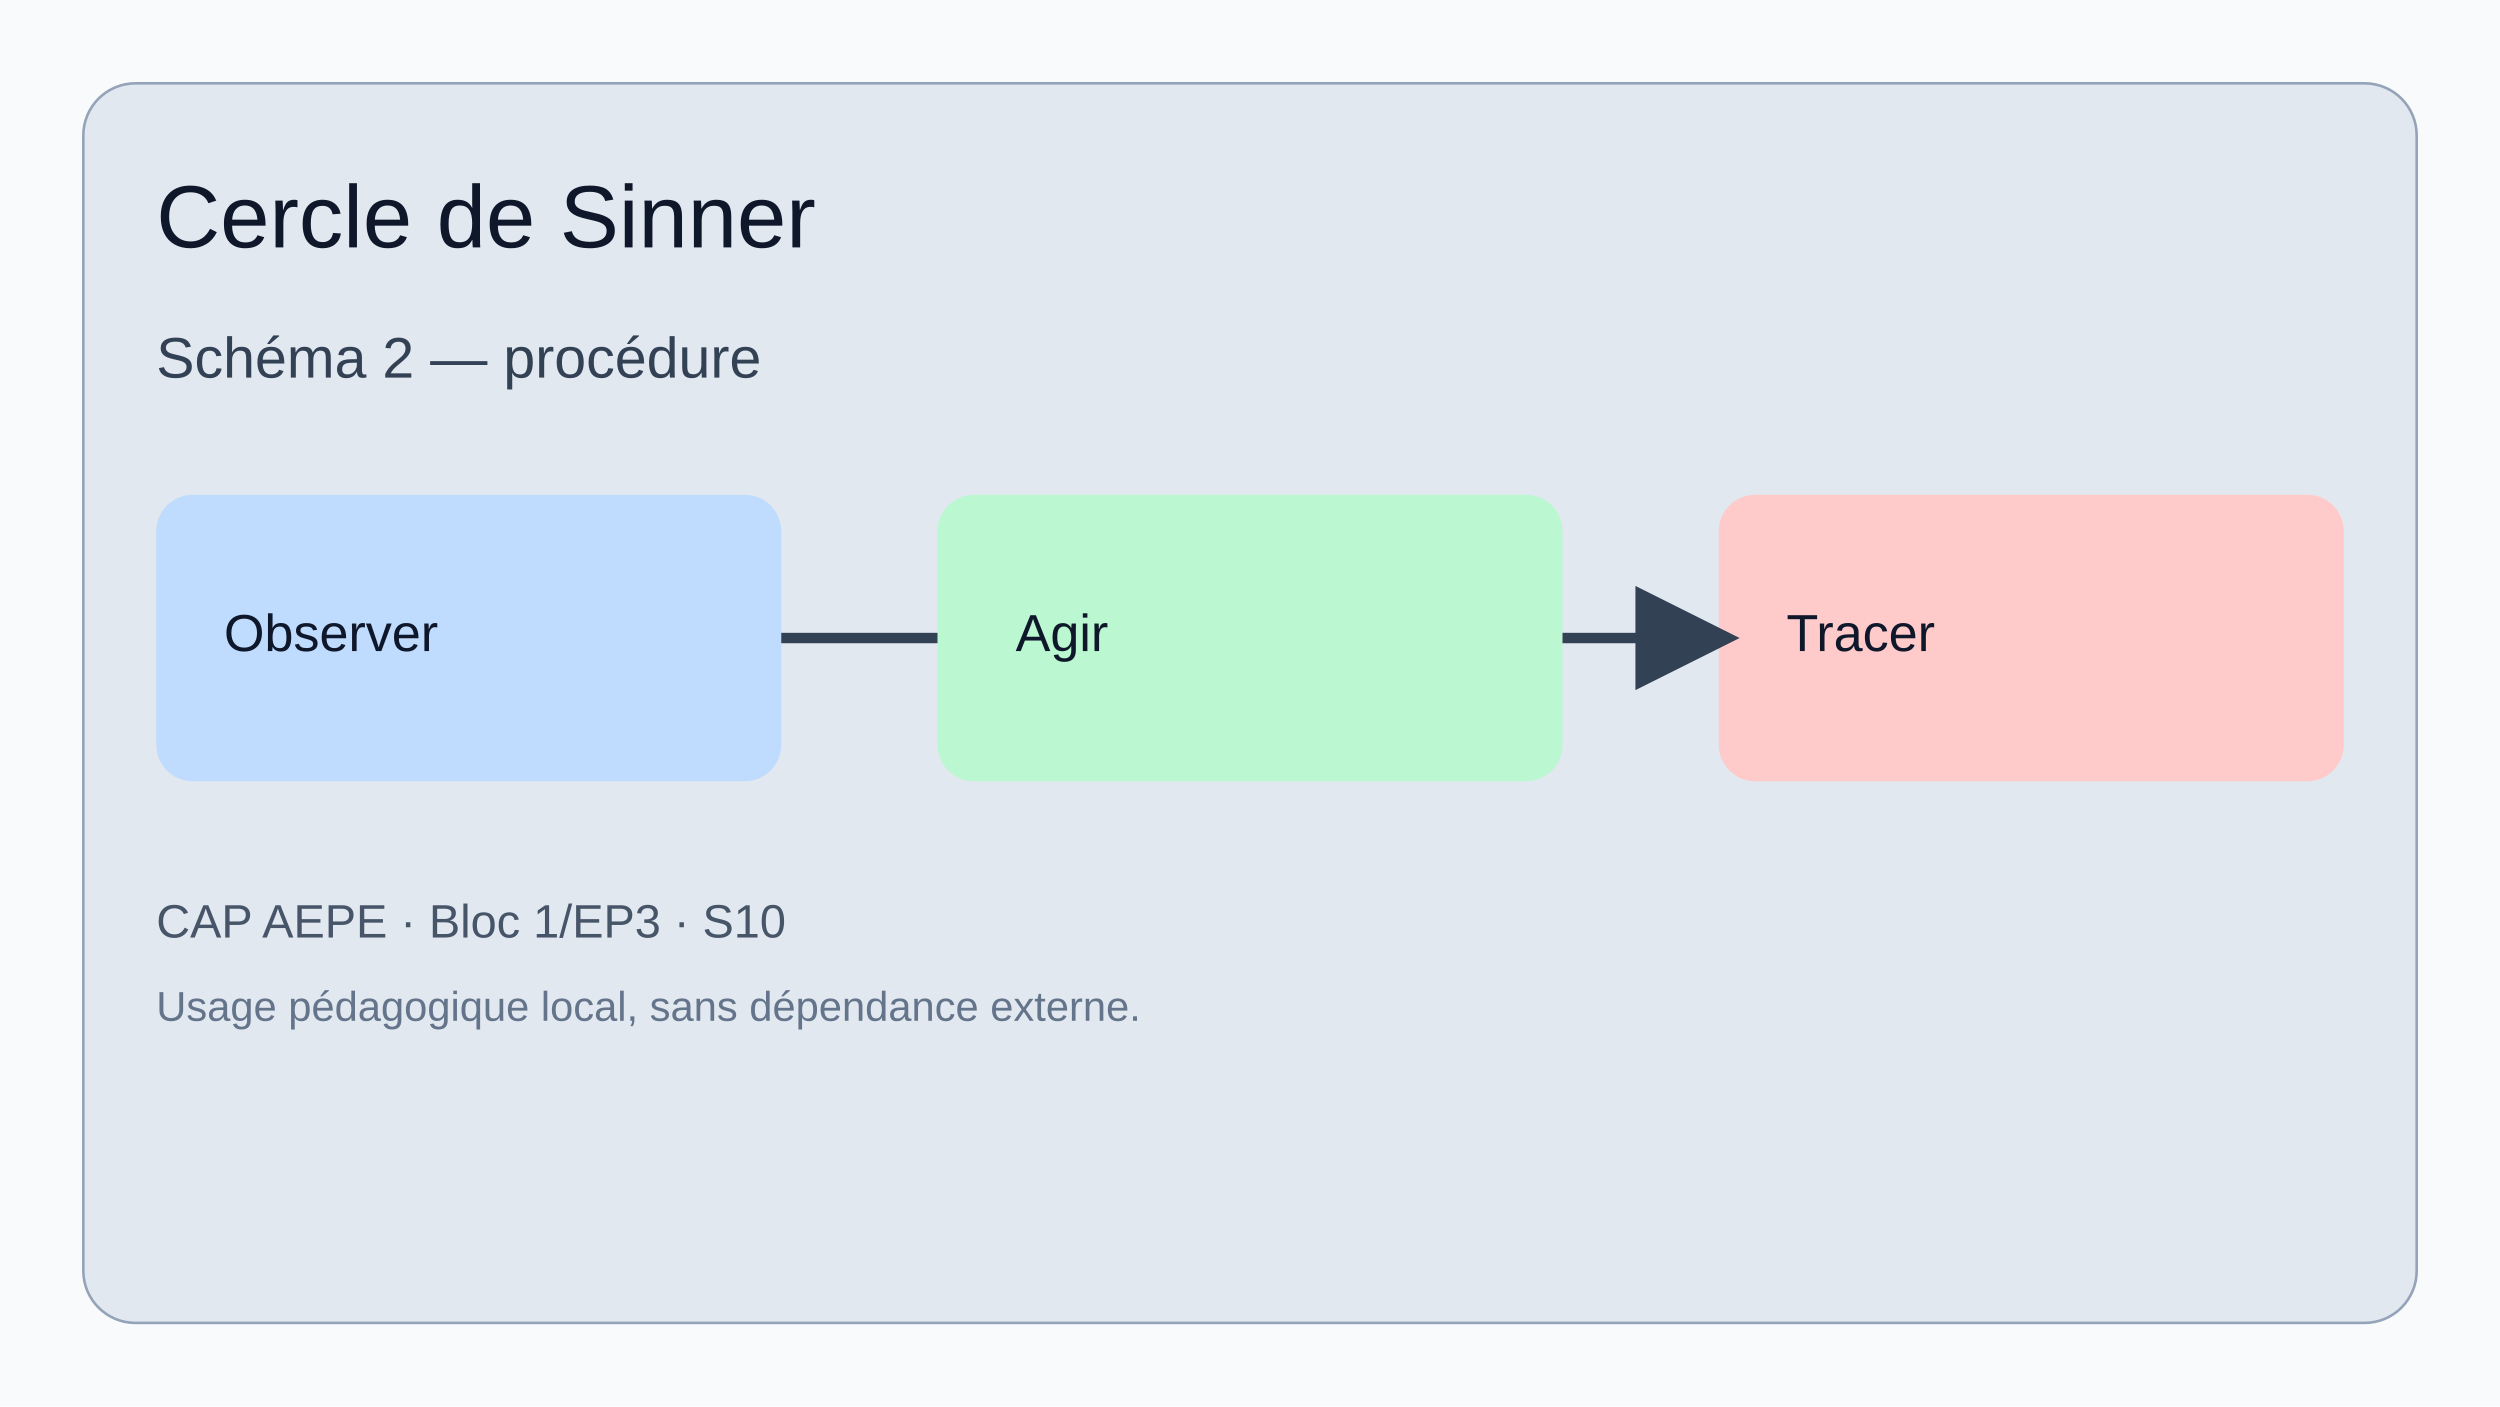
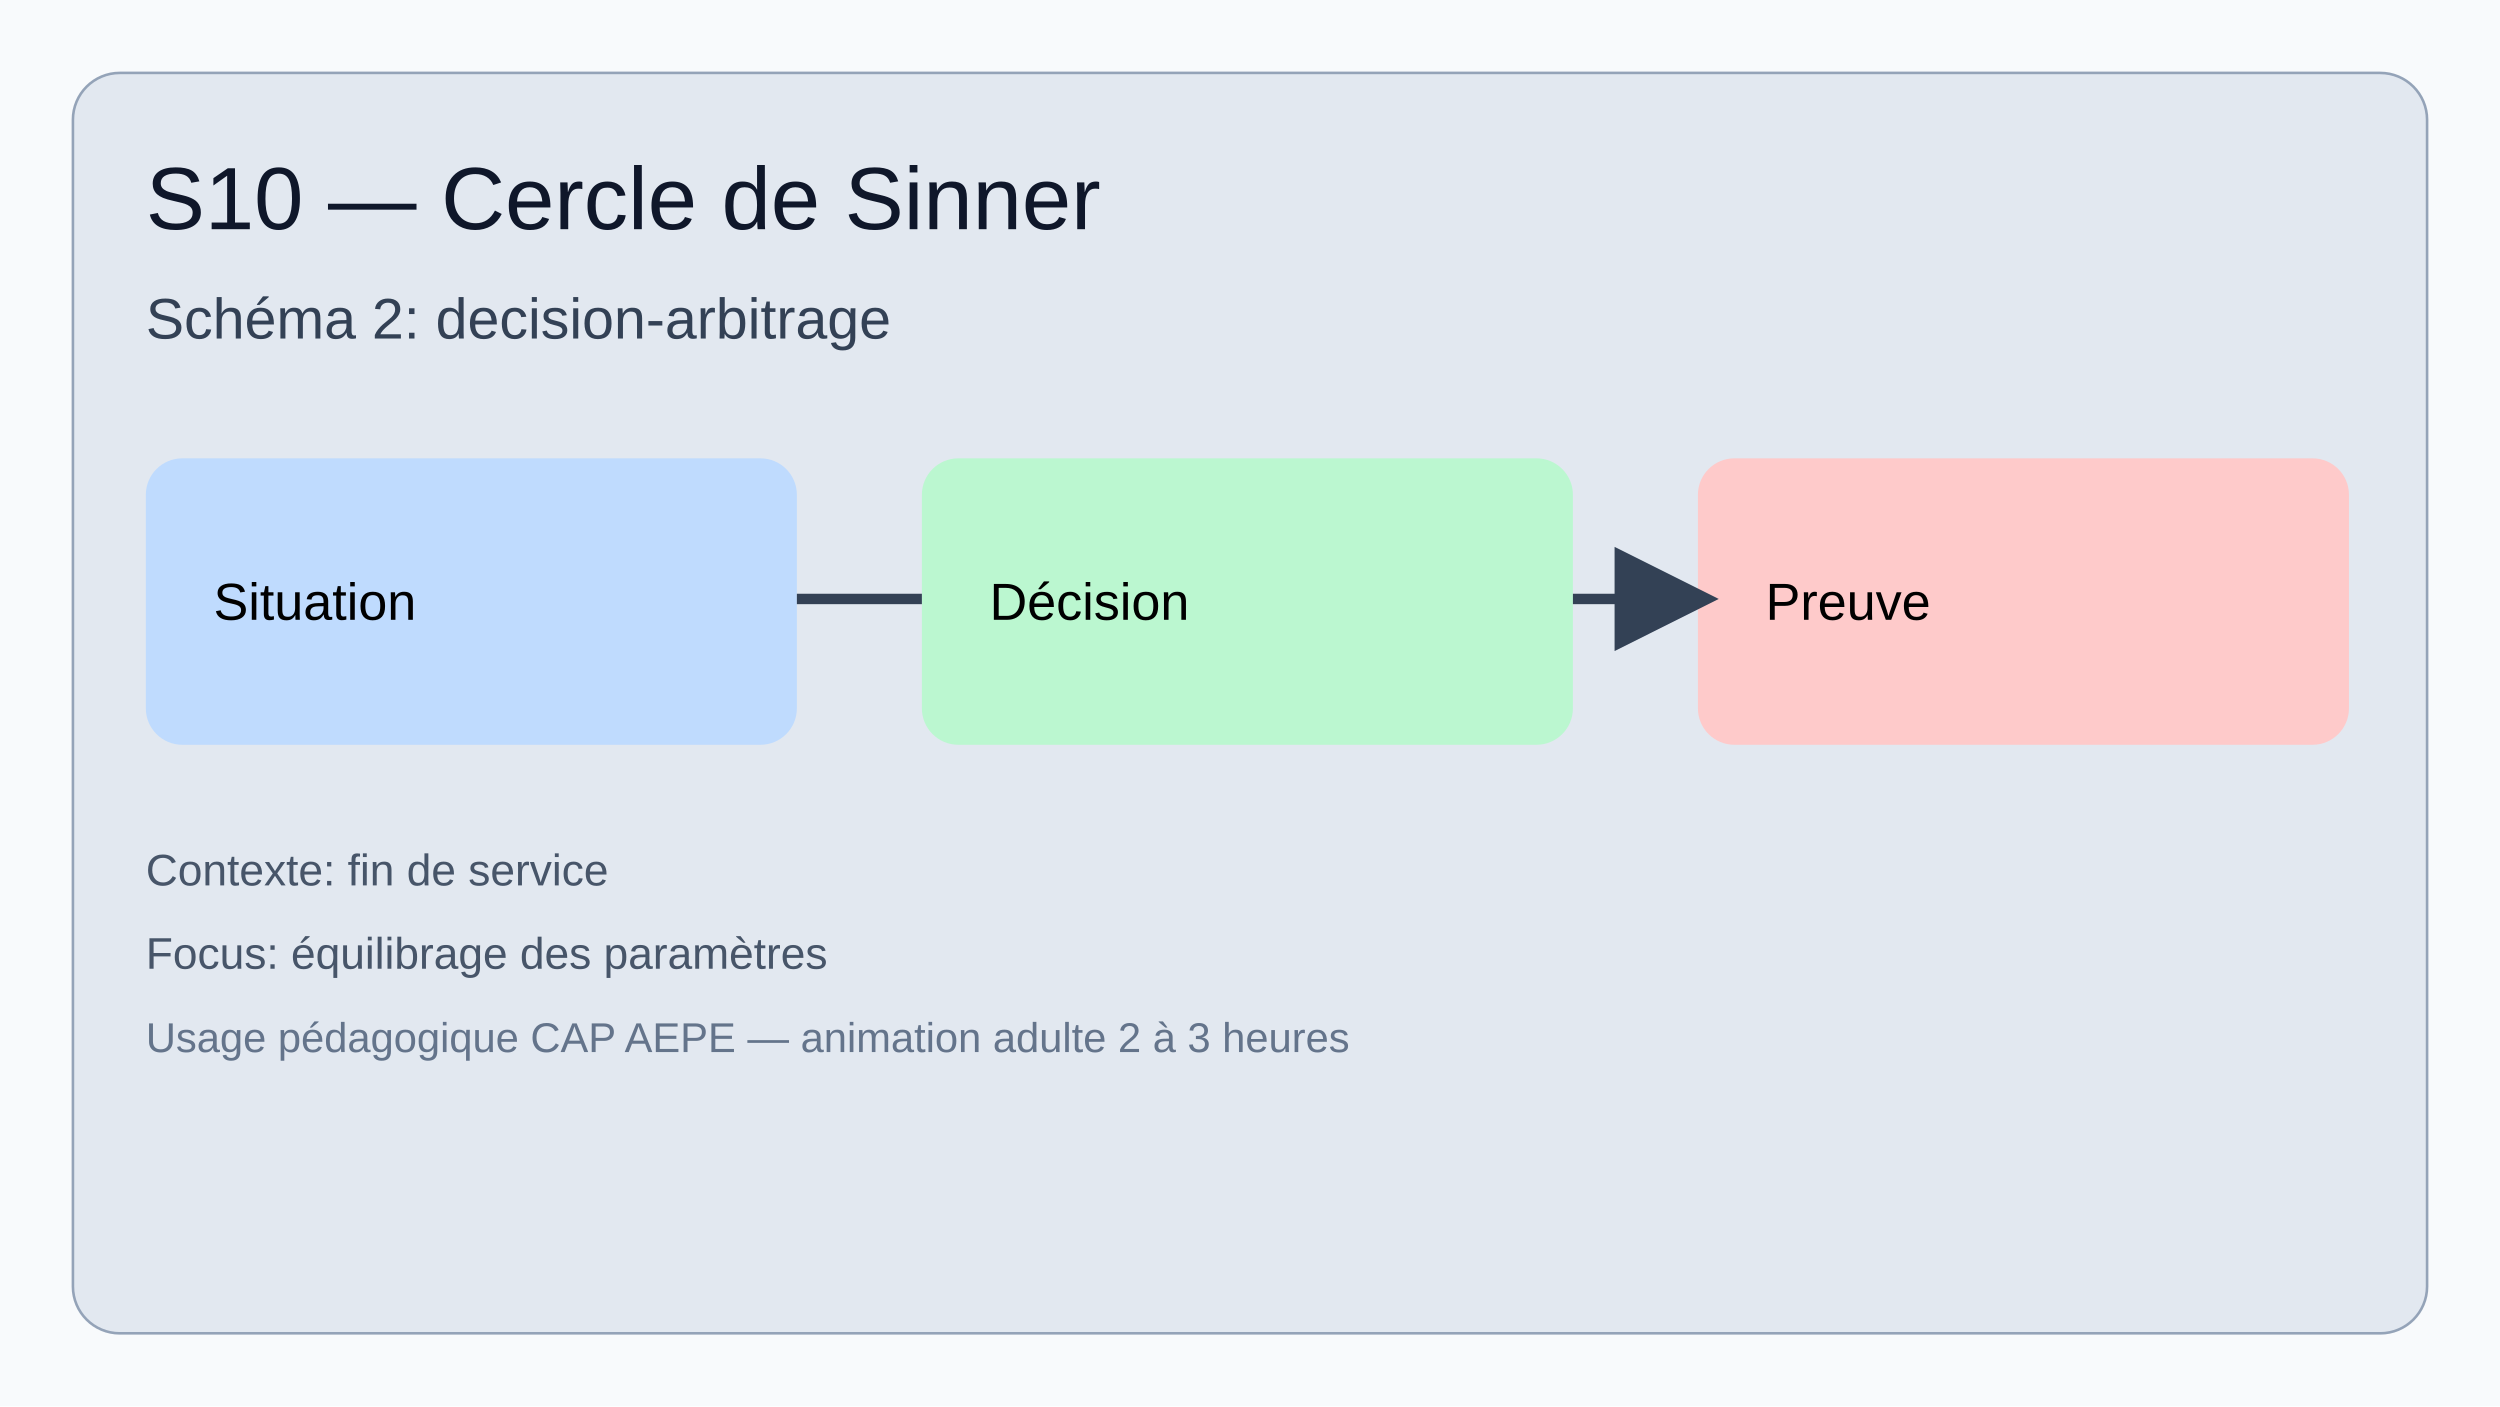
<svg xmlns="http://www.w3.org/2000/svg" viewBox="0 0 960 540">
  <rect width="960" height="540" fill="#f8fafc" />
-   <rect x="32" y="32" width="896" height="476" rx="20" fill="#e2e8f0" stroke="#94a3b8" />
-   <text x="60" y="95" font-size="34" font-family="Arial" fill="#0f172a">Cercle de Sinner</text>
-   <text x="60" y="145" font-size="22" font-family="Arial" fill="#334155">Schéma 2 — procédure</text>
-   <rect x="60" y="190" width="240" height="110" rx="14" fill="#bfdbfe" />
-   <rect x="360" y="190" width="240" height="110" rx="14" fill="#bbf7d0" />
-   <rect x="660" y="190" width="240" height="110" rx="14" fill="#fecaca" />
-   <text x="86" y="250" font-size="20" font-family="Arial" fill="#0f172a">Observer</text>
-   <text x="390" y="250" font-size="20" font-family="Arial" fill="#0f172a">Agir</text>
-   <text x="686" y="250" font-size="20" font-family="Arial" fill="#0f172a">Tracer</text>
-   <path d="M300 245h60M600 245h60" stroke="#334155" stroke-width="4" marker-end="url(#arr)" />
+   <rect x="28" y="28" width="904" height="484" rx="18" fill="#e2e8f0" stroke="#94a3b8" />
+   <text x="56" y="88" font-family="Arial" font-size="34" fill="#0f172a">S10 — Cercle de Sinner</text>
+   <text x="56" y="130" font-family="Arial" font-size="22" fill="#334155">Schéma 2: decision-arbitrage</text>
+   <rect x="56" y="176" width="250" height="110" rx="14" fill="#bfdbfe" />
+   <text x="82" y="238" font-family="Arial" font-size="20">Situation</text>
+   <rect x="354" y="176" width="250" height="110" rx="14" fill="#bbf7d0" />
+   <text x="380" y="238" font-family="Arial" font-size="20">Décision</text>
+   <rect x="652" y="176" width="250" height="110" rx="14" fill="#fecaca" />
+   <text x="678" y="238" font-family="Arial" font-size="20">Preuve</text>
+   <path d="M306 230h48M604 230h48" stroke="#334155" stroke-width="4" marker-end="url(#arr)" />
  <defs>
    <marker id="arr" markerWidth="10" markerHeight="10" refX="8" refY="5" orient="auto">
      <polygon points="0,0 10,5 0,10" fill="#334155" />
    </marker>
  </defs>
-   <text x="60" y="360" font-size="18" font-family="Arial" fill="#475569">CAP AEPE · Bloc 1/EP3 · S10</text>
-   <text x="60" y="392" font-size="16" font-family="Arial" fill="#64748b">Usage pédagogique local, sans dépendance externe.</text>
+   <text x="56" y="340" font-family="Arial" font-size="17" fill="#475569">Contexte: fin de service</text>
+   <text x="56" y="372" font-family="Arial" font-size="17" fill="#475569">Focus: équilibrage des paramètres</text>
+   <text x="56" y="404" font-family="Arial" font-size="16" fill="#64748b">Usage pédagogique CAP AEPE — animation adulte 2 à 3 heures</text>
</svg>
